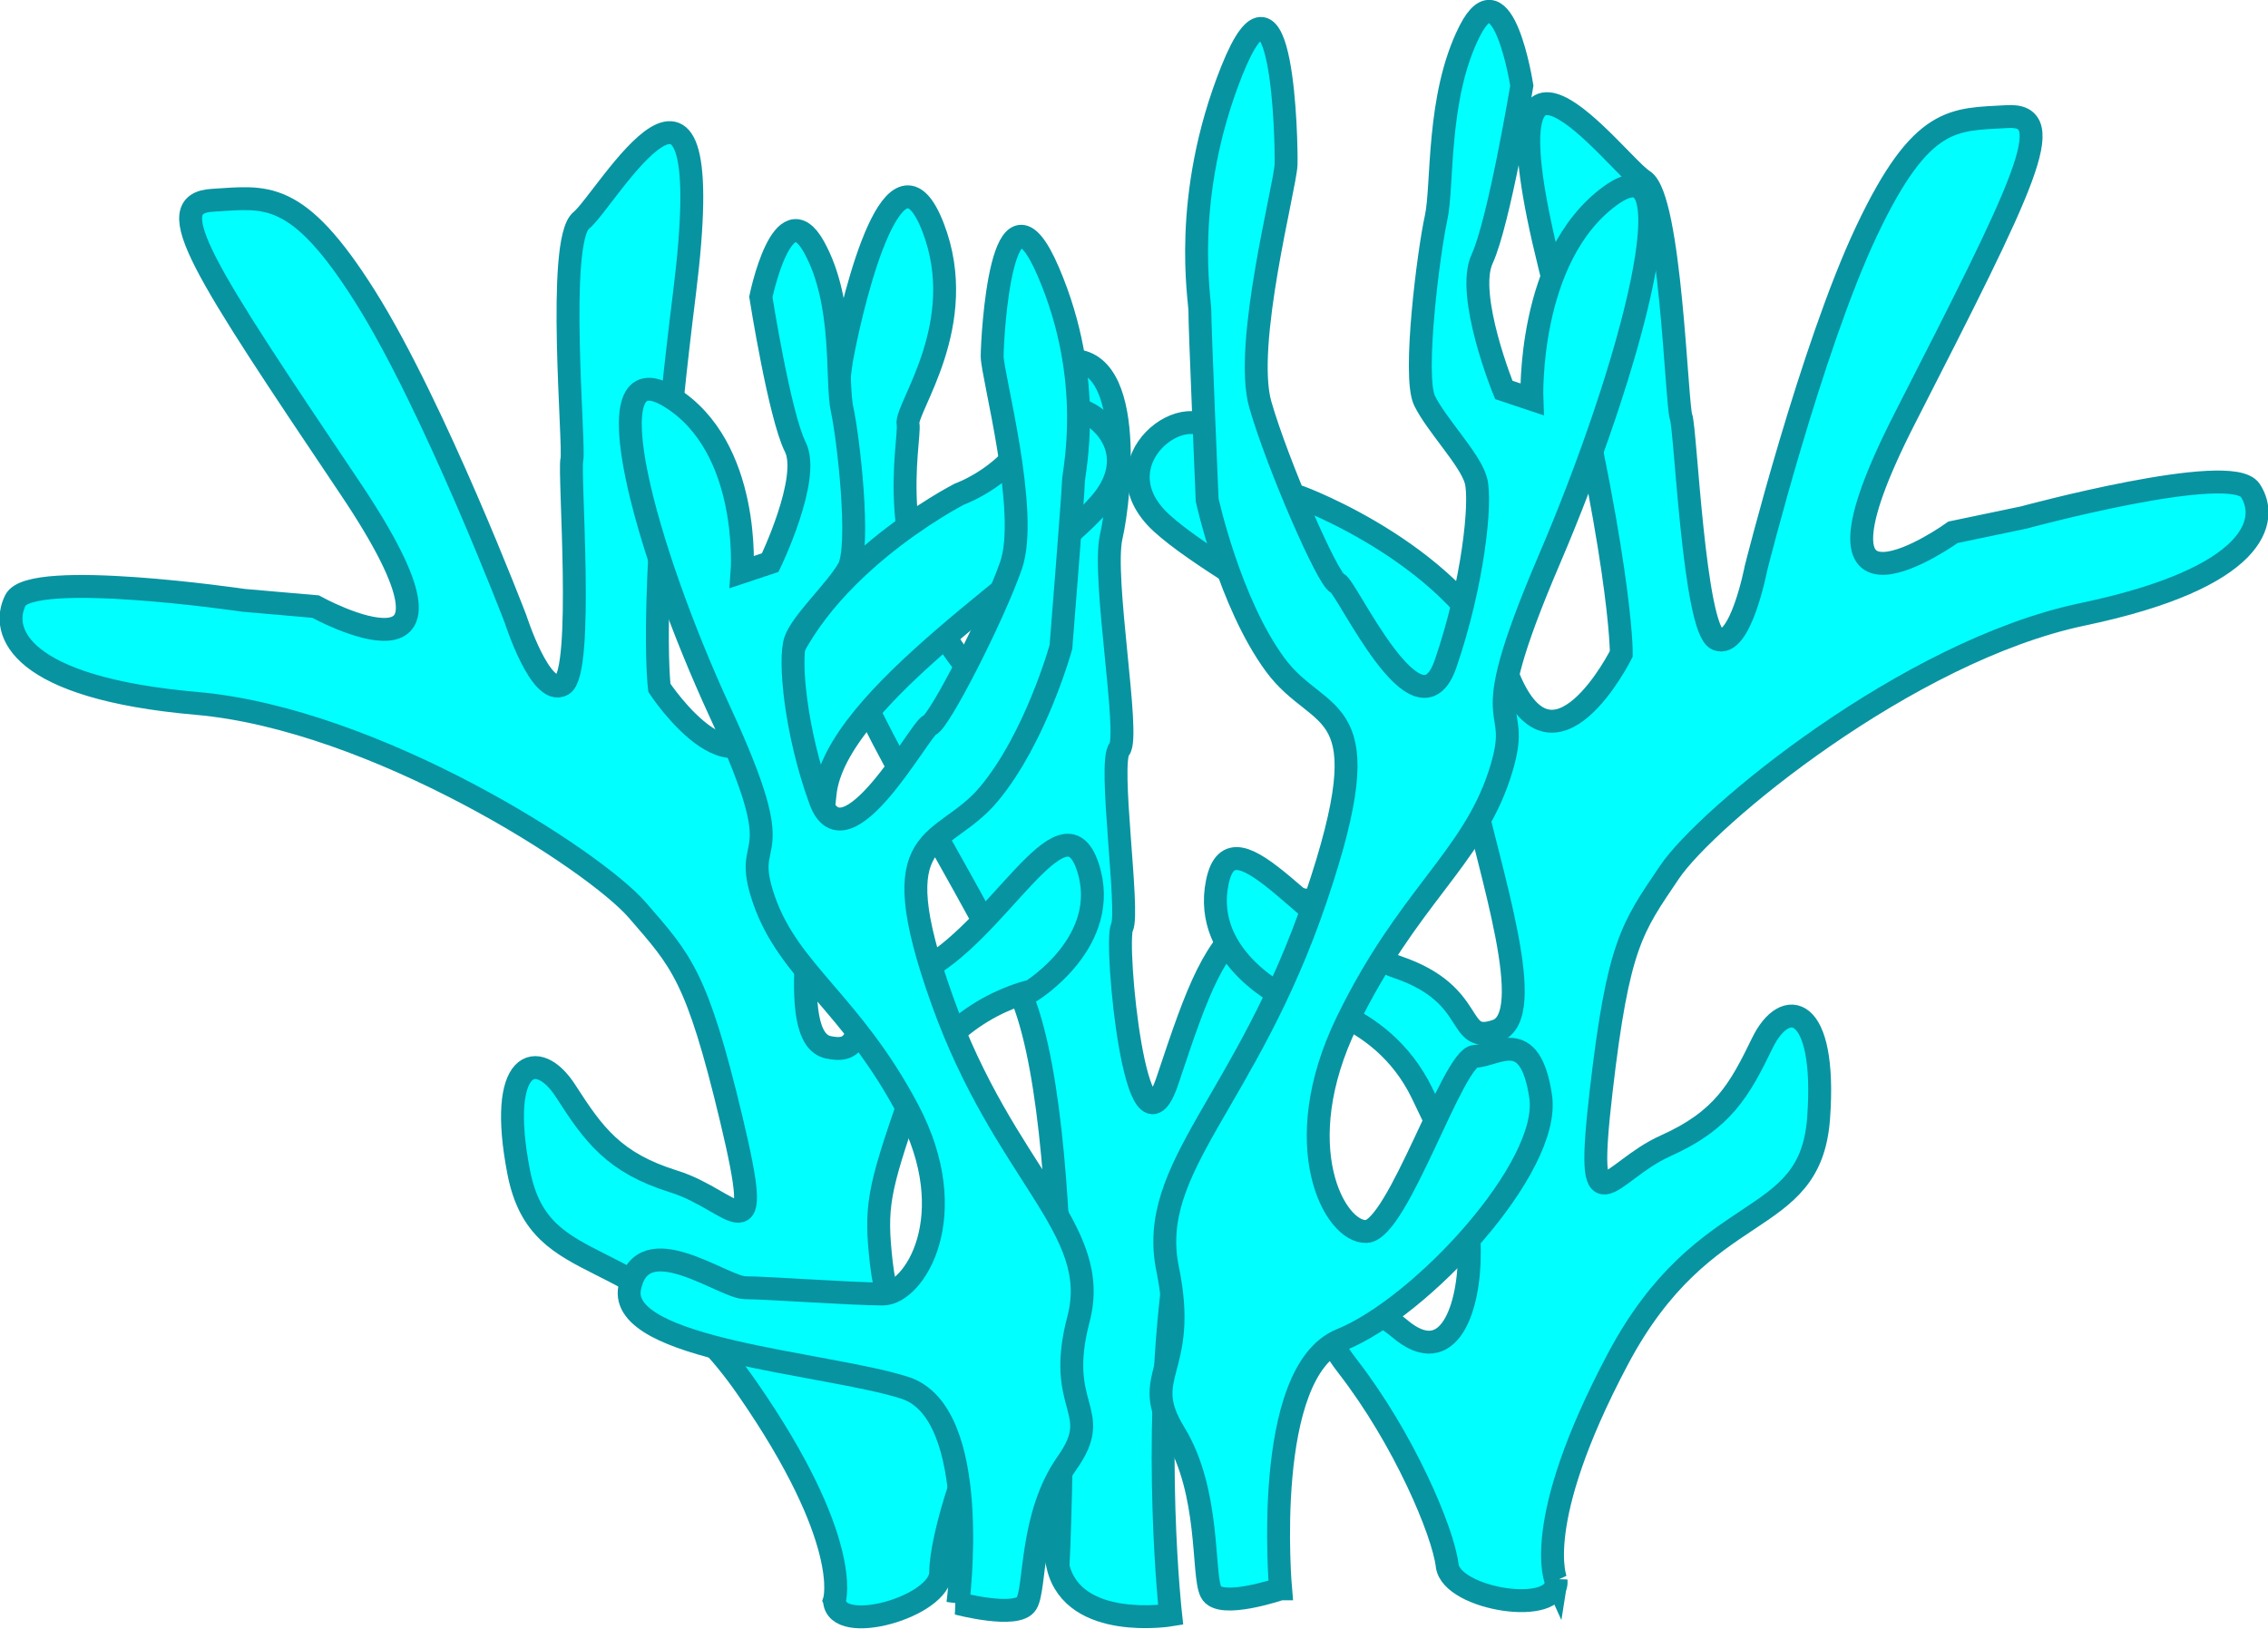
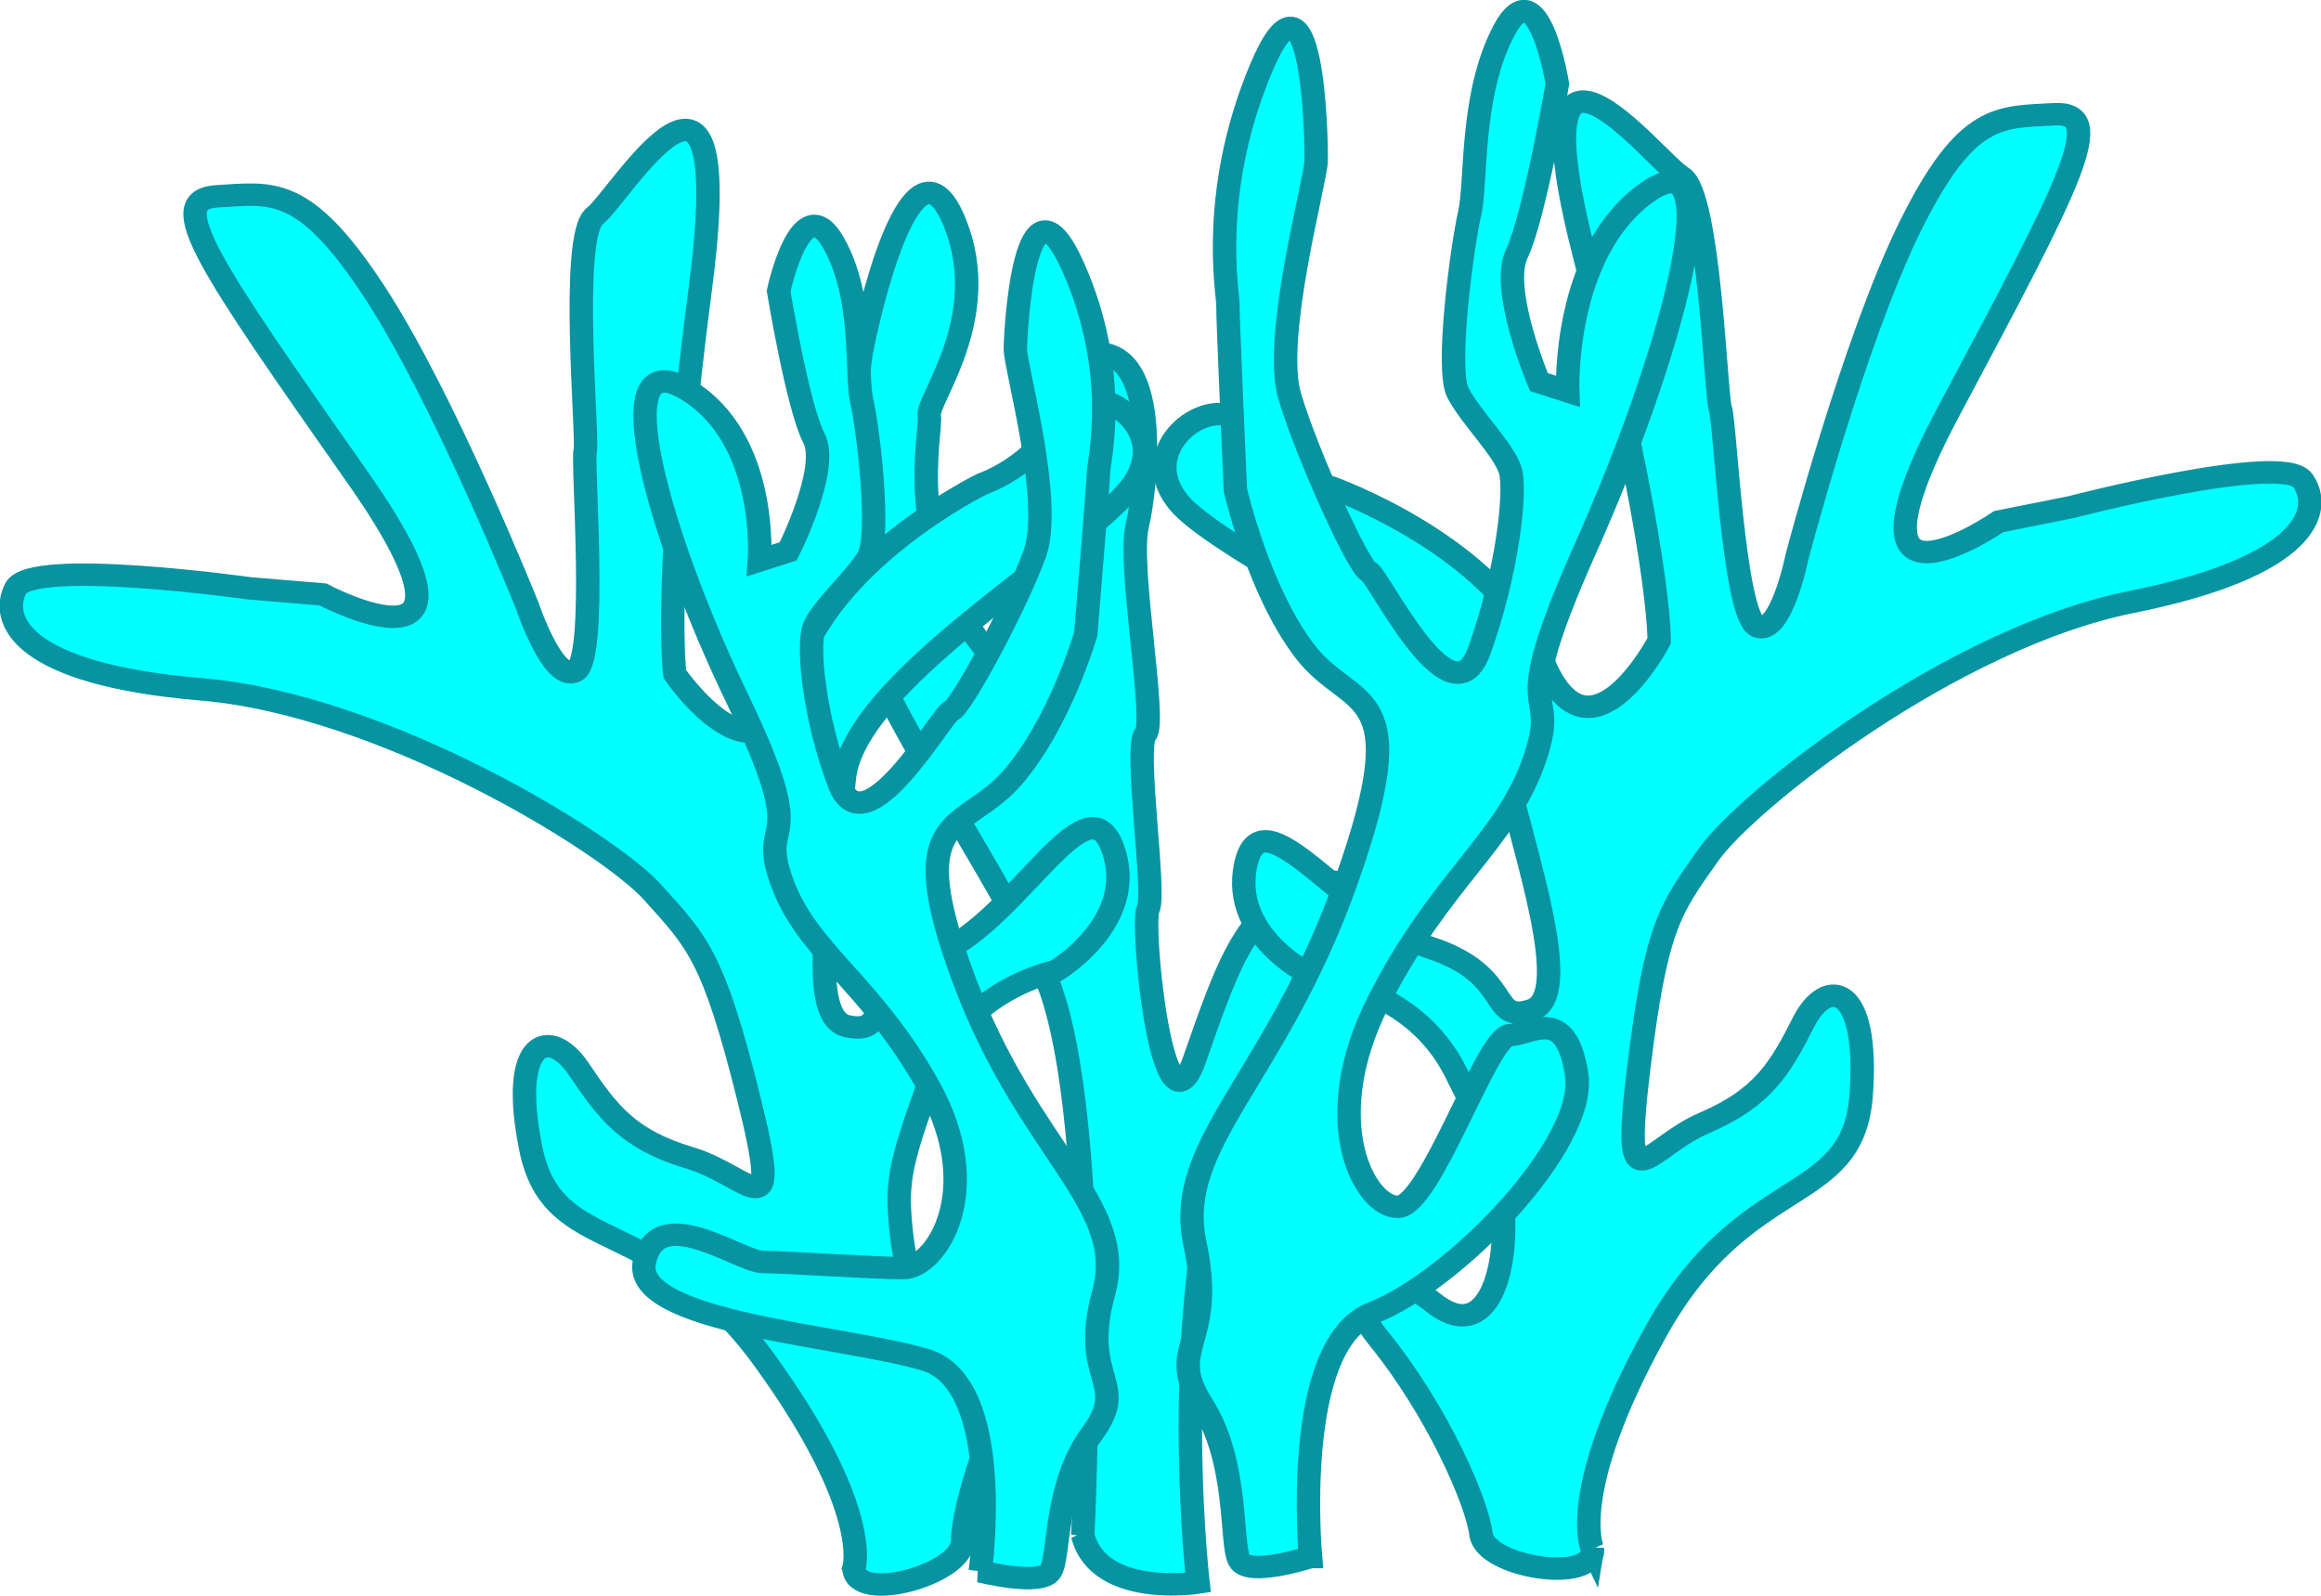
- <svg xmlns="http://www.w3.org/2000/svg" id="Calque_1" enable-background="new 0 0 307 229" xml:space="preserve" viewBox="0 0 297.05 213.317" version="1.1" y="0px" x="0px" width="297.05" height="213.317">
+ <svg xmlns="http://www.w3.org/2000/svg" id="Calque_1" enable-background="new 0 0 307 229" xml:space="preserve" viewBox="0 0 160 110" version="1.1" y="0px" x="0px" width="160" height="110">
  <defs id="defs19" />
-   <g id="g3" style="fill:#00ffff;stroke:#0893a1;stroke-width:3;stroke-miterlimit:4;stroke-dasharray:none" transform="translate(-3.459251,-8.790634)">
+   <g id="g3" style="fill:#00ffff;stroke:#0893a1;stroke-width:3;stroke-miterlimit:4;stroke-dasharray:none" transform="matrix(0.5386302,0,0,0.5156659,-1.863259,-4.533518)">
    <path d="m 142.04,214.03 c 0,0 2.866,-59.186 -5.322,-75.972 -8.19,-16.79 -22.52,-38.49 -22.93,-45.86 -0.409,-7.37 -1.638,-28.25 0,-36.848 1.638,-8.598 6.961,-29.479 11.874,-16.787 4.913,12.692 -3.686,23.747 -3.275,25.794 0.409,2.047 -3.686,18.015 7.778,31.935 11.464,13.92 8.598,-9.417 8.598,-9.417 0,0 -5.987,-28.66 3.762,-30.707 9.75,-2.047 7.703,17.605 6.475,22.928 -1.229,5.323 2.535,26.203 1.063,27.841 -1.472,1.638 1.349,21.291 0.348,23.338 -1.001,2.047 1.865,32.345 5.96,20.062 4.094,-12.282 6.002,-17.605 11.598,-21.699 5.598,-4.095 13.785,-2.867 6.826,11.668 -6.961,14.535 -14.74,13.716 -17.605,35.825 -2.867,22.109 -0.41,44.218 -0.41,44.218 0,0 -12.7,2.09 -14.75,-6.33 z" id="path5" style="fill:#00ffff;stroke-width:3;stroke-miterlimit:4;stroke-dasharray:none" />
    <path d="m 112.75,218.42 c 0,0 2.457,-7.755 -11.464,-27.816 -13.92,-20.062 -27.021,-13.511 -29.888,-28.251 -2.866,-14.739 2.457,-16.377 6.142,-10.645 3.685,5.731 6.312,9.417 14.21,11.873 7.898,2.457 11.993,10.646 7.489,-8.188 C 94.735,136.56 92.688,134.675 86.957,128.043 81.225,121.41 52.564,102.986 29.228,100.939 5.887,98.899 3.431,91.53 5.477,87.435 c 2.047,-4.094 29.888,0 29.888,0 l 9.417,0.819 c 0,0 23.746,13.102 4.503,-15.558 C 30.043,44.036 24.311,35.438 31.271,35.029 c 6.961,-0.409 11.055,-1.638 20.063,12.692 9.007,14.33 19.652,42.171 19.652,42.171 0,0 3.275,10.235 6.142,8.598 2.865,-1.638 0.818,-27.841 1.228,-29.479 0.41,-1.638 -2.047,-28.692 1.229,-31.337 3.276,-2.645 18.424,-29.667 13.511,9.638 -4.913,39.305 -3.275,51.587 -3.275,51.587 0,0 11.055,16.787 15.149,0.819 4.094,-15.968 24.155,-26.203 24.155,-26.203 0,0 6.961,-2.457 9.827,-9.007 2.865,-6.551 16.377,1.228 8.598,10.235 -7.779,9.007 -34.802,25.384 -36.029,38.077 -1.229,12.692 -5.323,31.936 0.409,33.163 5.731,1.229 1.638,-4.913 11.873,-9.826 10.236,-4.913 18.834,-23.63 22.109,-13.861 3.275,9.768 -7.37,16.318 -7.37,16.318 0,0 -11.873,2.456 -15.968,14.33 -4.094,11.873 -4.503,13.92 -3.685,21.29 0.819,7.369 4.504,15.148 10.235,9.007 5.732,-6.141 13.512,-6.141 7.37,4.095 -6.142,10.236 -9.826,22.928 -9.826,27.432 0.01,4.51 -13.76,8.42 -13.91,3.67 z" id="path7" style="fill:#00ffff;stroke-width:3;stroke-miterlimit:4;stroke-dasharray:none" />
    <path d="m 207.26,215.85 c 0,0 -3.361,-7.407 8.074,-28.982 11.435,-21.575 25.223,-16.629 26.316,-31.604 1.092,-14.976 -4.389,-15.969 -7.365,-9.839 -2.977,6.129 -5.146,10.101 -12.697,13.479 -7.551,3.379 -10.641,11.996 -8.41,-7.239 2.232,-19.235 4.041,-21.35 8.943,-28.616 4.902,-7.268 31.168,-28.97 54.096,-33.778 22.928,-4.808 24.49,-12.418 21.971,-16.24 -2.519,-3.822 -29.676,3.555 -29.676,3.555 l -9.252,1.933 c 0,0 -22.02,15.833 -6.322,-14.912 15.698,-30.745 20.365,-39.964 13.406,-39.542 -6.959,0.422 -11.17,-0.312 -18.41,14.988 -7.238,15.3 -14.496,44.209 -14.496,44.209 0,0 -2.035,10.553 -5.076,9.268 -3.039,-1.285 -4.125,-27.546 -4.727,-29.124 -0.6,-1.577 -1.379,-28.732 -4.945,-30.969 -3.566,-2.237 -21.822,-27.265 -12.27,11.176 9.552,38.441 9.389,50.832 9.389,50.832 0,0 -8.98,17.982 -14.943,2.615 -5.965,-15.367 -27.103,-23.144 -27.103,-23.144 0,0 -7.203,-1.611 -10.828,-7.775 -3.625,-6.164 -16.114,3.167 -7.318,11.186 8.795,8.018 37.573,21.065 40.302,33.521 2.729,12.456 9.084,31.075 3.539,32.977 -5.547,1.901 -2.211,-4.683 -12.958,-8.344 -10.748,-3.661 -21.512,-21.223 -23.602,-11.134 -2.09,10.088 9.258,15.326 9.258,15.326 0,0 12.082,1.026 17.56,12.328 5.477,11.303 6.127,13.287 6.189,20.701 0.064,7.415 -2.67,15.577 -9.091,10.161 -6.422,-5.416 -14.146,-4.491 -6.83,4.941 7.314,9.433 12.483,21.597 13.019,26.068 0.536,4.471 14.67,6.7 14.26,1.96 z" id="path9" style="fill:#00ffff;stroke-width:3;stroke-miterlimit:4;stroke-dasharray:none" />
    <path d="m 128.92,218.84 c 0,0 3.275,-24.975 -6.96,-28.25 -10.235,-3.275 -37.667,-4.913 -36.029,-13.102 1.638,-8.189 12.282,0 15.148,0 2.866,0 13.921,0.818 18.015,0.818 4.095,0 10.646,-10.235 3.275,-24.155 -7.369,-13.921 -15.558,-18.016 -18.833,-27.432 -3.275,-9.417 4.094,-3.275 -5.732,-24.565 -9.843,-21.298 -17.213,-47.911 -6.568,-41.36 10.645,6.551 9.417,22.928 9.417,22.928 l 3.685,-1.228 c 0,0 5.342,-11.055 3.285,-15.149 -2.057,-4.094 -4.514,-19.652 -4.514,-19.652 0,0 2.866,-13.92 6.961,-6.551 4.094,7.37 2.865,17.605 3.685,21.29 0.818,3.685 2.456,18.015 0.818,20.881 -1.638,2.866 -6.122,6.96 -6.95,9.417 -0.828,2.457 -0.01,11.873 3.266,20.881 3.275,9.007 13.102,-9.417 14.33,-9.826 1.229,-0.41 8.188,-13.921 10.645,-20.881 2.457,-6.96 -2.456,-24.975 -2.456,-27.432 0,-2.457 1.229,-25.384 7.369,-11.055 6.142,14.33 3.275,26.203 3.275,27.432 0,1.228 -1.638,21.7 -1.638,21.7 0,0 -3.275,11.874 -9.416,19.243 -6.142,7.37 -14.33,4.095 -6.142,27.022 8.188,22.927 20.988,29.888 17.863,41.761 -3.124,11.874 3.427,11.874 -1.486,18.834 -4.913,6.96 -4.095,16.377 -5.322,18.424 -1.23,2.06 -9.01,0.01 -9.01,0.01 z" id="path11" style="fill:#00ffff;stroke-width:3;stroke-miterlimit:4;stroke-dasharray:none" />
    <path d="m 171.18,216.93 c 0,0 -2.504,-28.407 7.949,-32.632 10.452,-4.225 27.509,-22.591 26.116,-31.879 -1.391,-9.287 -5.695,-5.385 -8.592,-5.251 -2.898,0.134 -10.093,22.758 -14.231,22.949 -4.138,0.191 -10.43,-11.207 -2.531,-27.47 7.898,-16.265 16.31,-21.33 19.925,-32.251 3.615,-10.922 -4.033,-3.555 6.586,-28.361 10.621,-24.806 18.93,-55.584 7.957,-47.595 -10.973,7.989 -10.26,26.66 -10.26,26.66 l -3.684,-1.232 c 0,0 -5.045,-12.392 -2.832,-17.169 2.211,-4.778 5.197,-22.685 5.197,-22.685 0,0 -2.449,-15.785 -6.824,-7.166 -4.377,8.619 -3.467,20.267 -4.414,24.519 -0.945,4.252 -3.063,20.716 -1.5,23.917 1.563,3.201 5.963,7.673 6.721,10.443 0.76,2.771 -0.373,13.578 -3.975,24.031 -3.603,10.454 -12.94,-10.156 -14.169,-10.567 -1.229,-0.41 -7.828,-15.536 -10.086,-23.38 -2.258,-7.845 3.289,-28.675 3.369,-31.485 0.078,-2.809 -0.422,-28.971 -7.094,-12.296 -6.67,16.674 -4.156,30.118 -4.195,31.522 -0.041,1.405 0.953,24.738 0.953,24.738 0,0 2.928,13.425 8.898,21.565 5.97,8.14 14.354,4.012 5.336,30.614 -9.018,26.604 -22.181,35.162 -19.406,48.593 2.773,13.432 -3.846,13.739 0.895,21.468 4.742,7.729 3.609,18.537 4.785,20.82 1.15,2.29 9.08,-0.42 9.08,-0.42 z" id="path13" style="fill:#00ffff;stroke-width:3;stroke-miterlimit:4;stroke-dasharray:none" />
  </g>
</svg>
